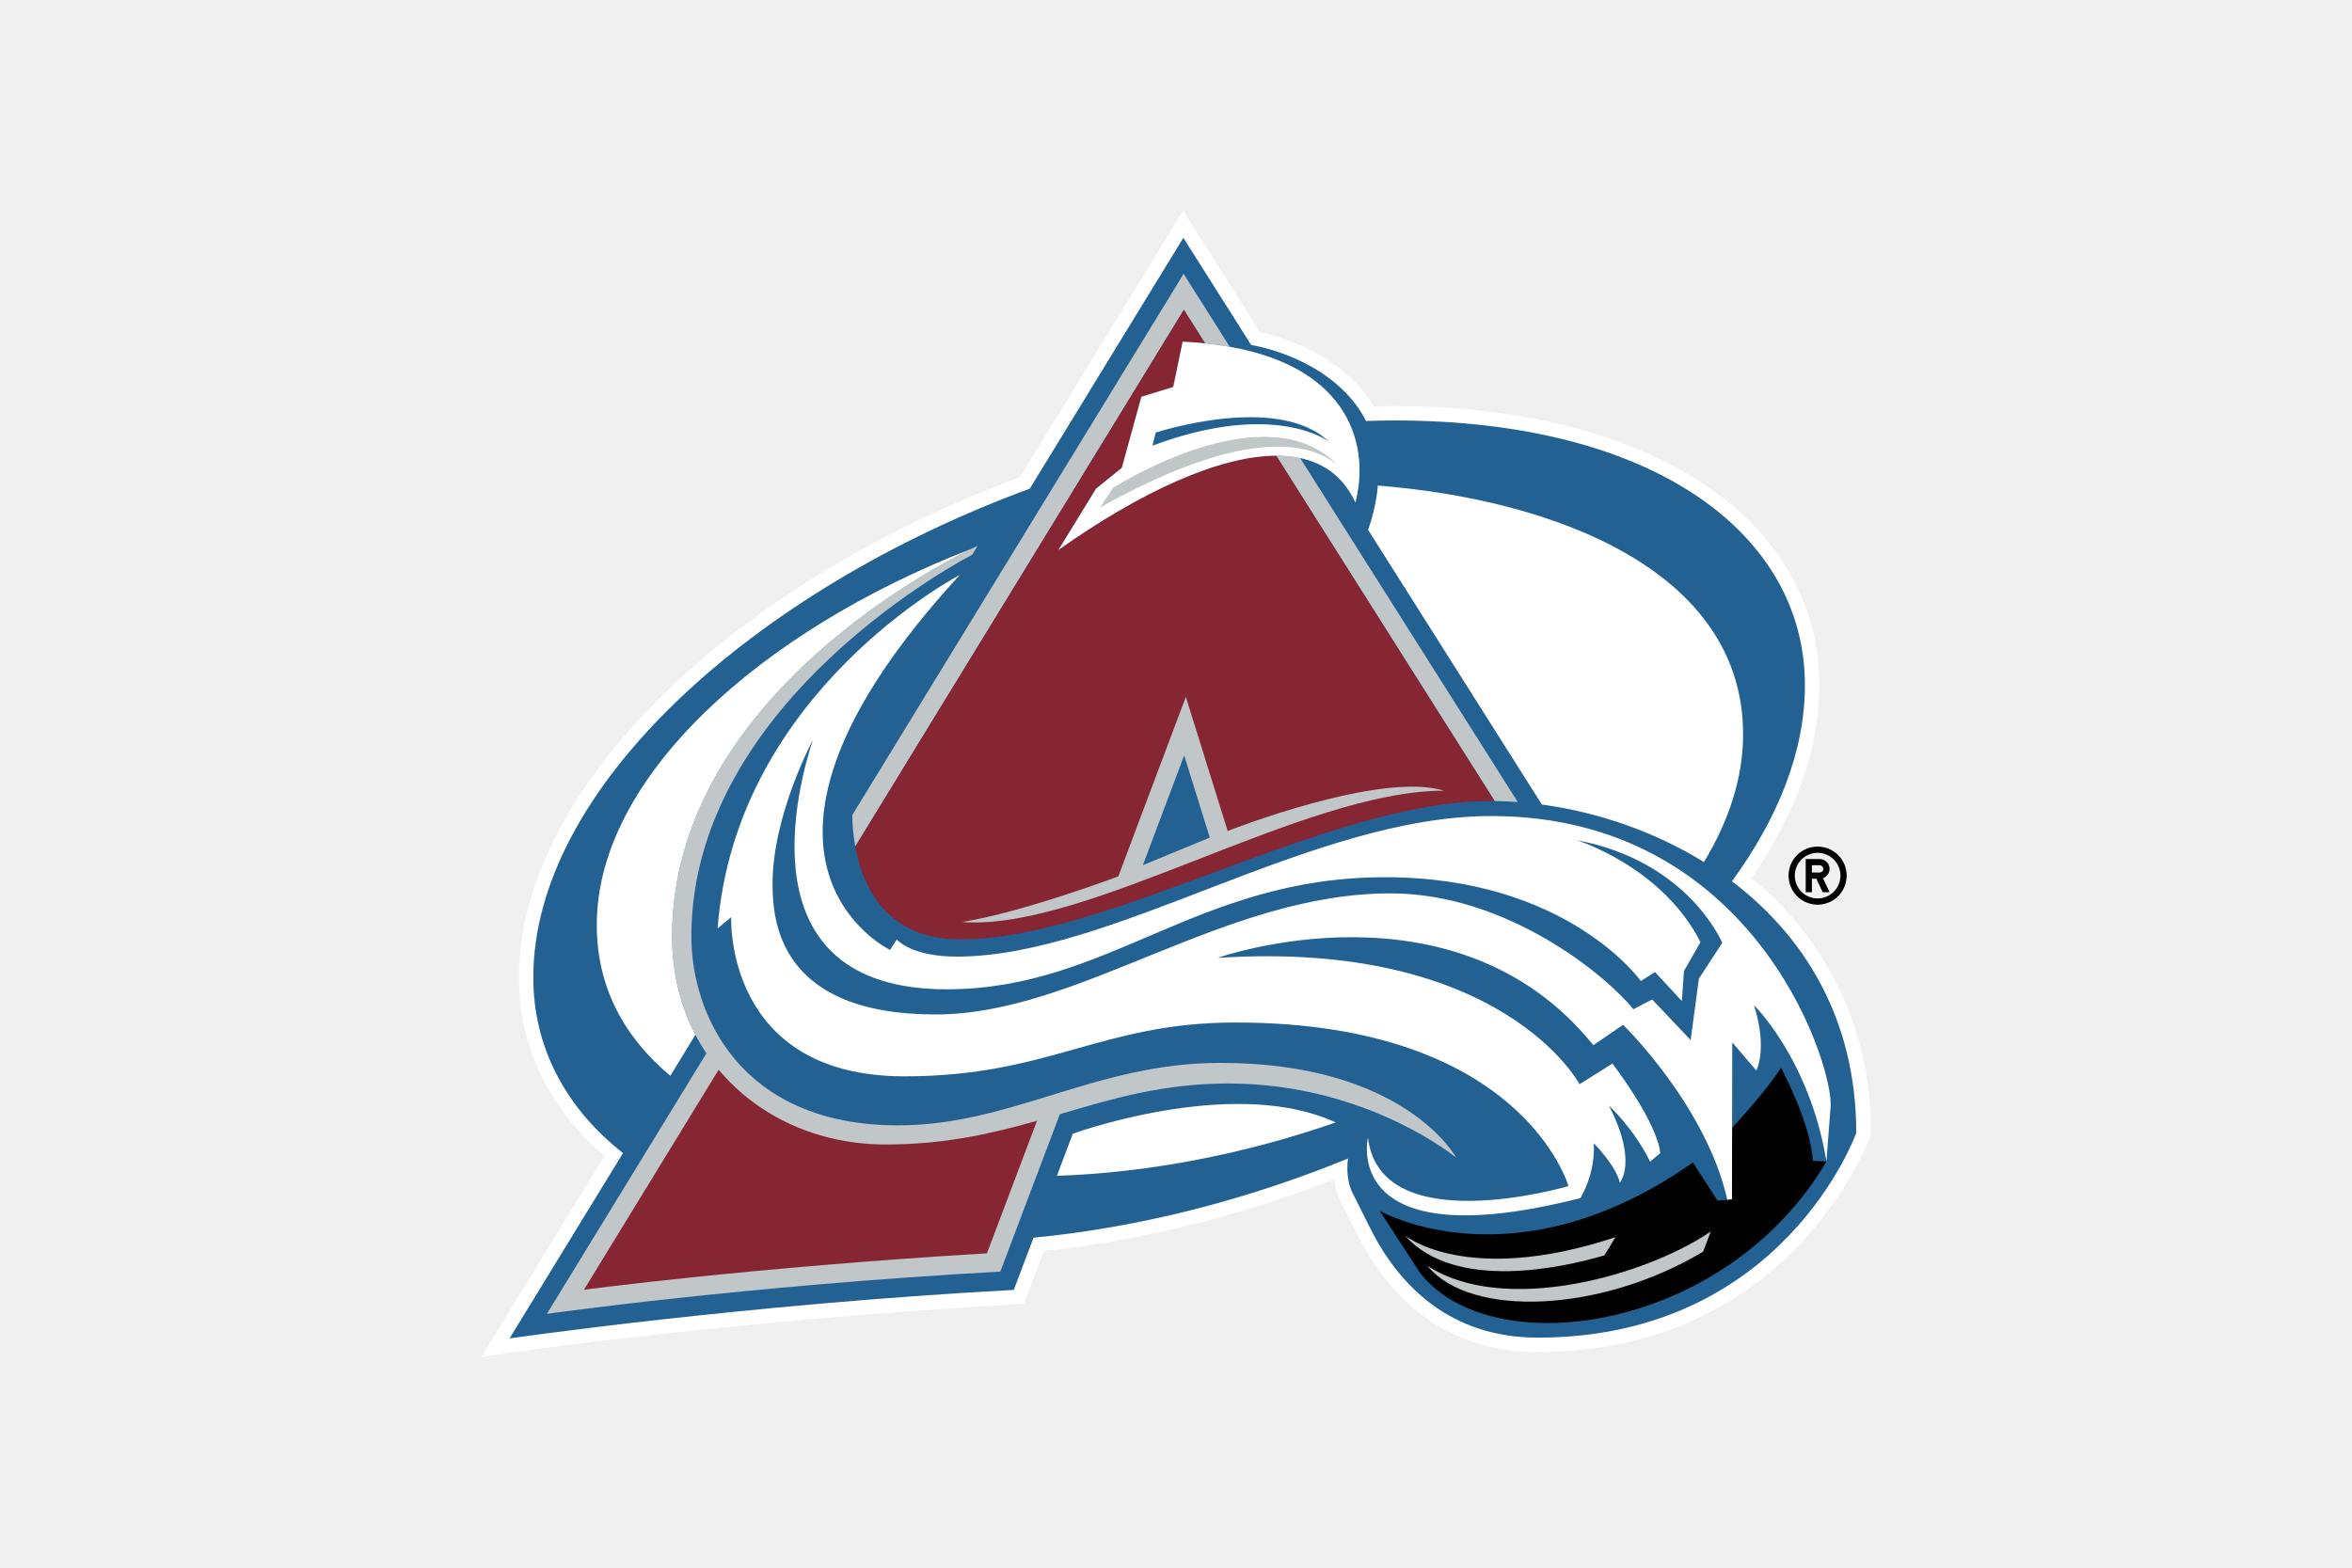
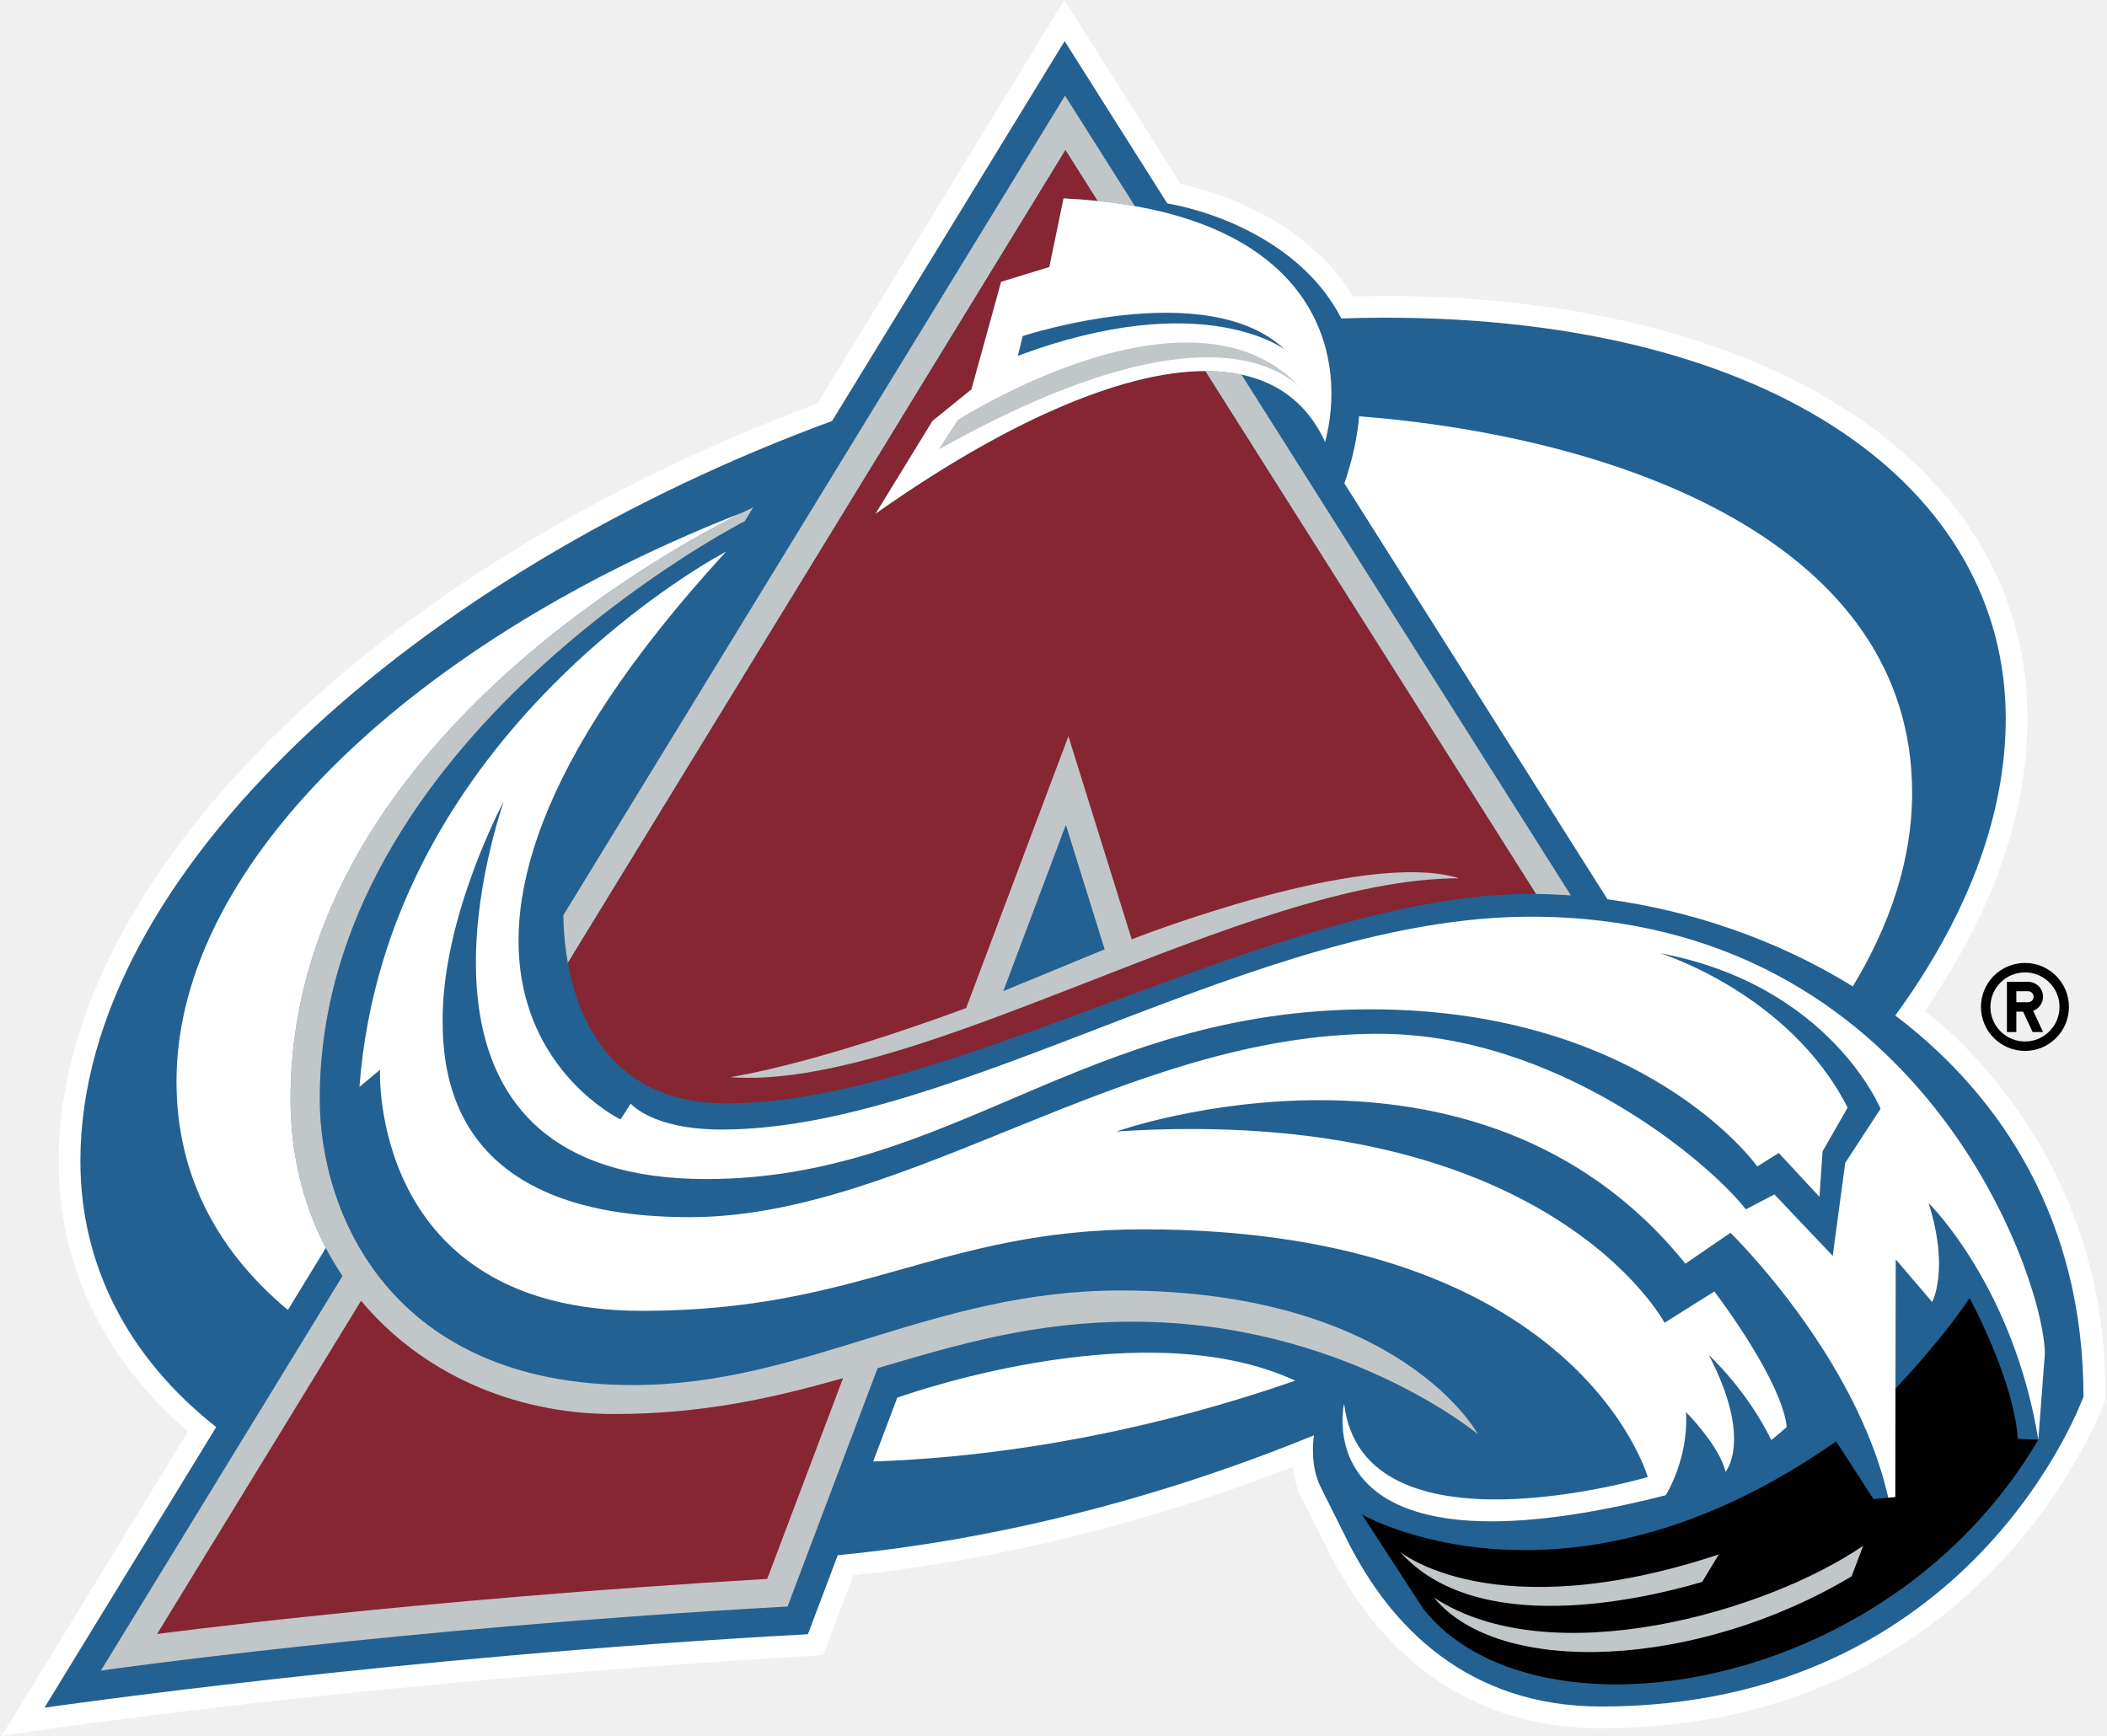
- <svg xmlns="http://www.w3.org/2000/svg" viewBox="0 0 960 640">
+ <svg xmlns="http://www.w3.org/2000/svg" width="568" height="468" viewBox="196 86 568 468">
  <path fill="#010101" d="M741.887 345.613c-6.547 0-11.863 5.307-11.863 11.858 0 6.545 5.316 11.86 11.863 11.86s11.853-5.315 11.853-11.86c0-6.551-5.307-11.858-11.853-11.858m0 21.173a9.3 9.3 0 0 1-9.315-9.315 9.303 9.303 0 0 1 9.315-9.308c5.146 0 9.313 4.162 9.313 9.308s-4.167 9.314-9.313 9.314m4.872-12.063a4.03 4.03 0 0 0-1.18-2.843 4.023 4.023 0 0 0-2.844-1.175h-5.714v13.537h2.54v-5.498h1.823l2.566 5.498h2.81l-2.68-5.733a4.029 4.029 0 0 0 2.68-3.786zm-4.024 1.48h-3.174v-2.962h3.174c.817 0 1.484.663 1.484 1.482a1.48 1.48 0 0 1-1.484 1.48Z" />
  <path fill="#fff" d="M714.85 358.586c18.315-26.534 27.711-53.05 27.711-78.876 0-68.127-69.669-113.92-173.378-113.92 0 0-4.954.086-8.399.139-10.49-17.192-30.027-26.767-46.455-30.272L482.912 86 416.35 194.772c-120.513 44.864-204.538 128.647-204.538 204.26 0 28.27 12.128 53.326 34.885 72.907L196.46 554s88.13-14.04 221.46-21.763l8.138-21.53c39.061-4.127 79.718-14.184 118.421-29.222.35 2.606.942 5.346 2.297 8.046l7.288 14.55c10.91 21.833 32.54 47.857 73.575 47.857 104.65 0 135.874-88.418 135.874-88.418 1.352-69.561-48.663-104.935-48.663-104.935" />
  <path fill="#236192" d="M706.919 359.784c18.873-25.87 29.783-53.148 29.783-80.074 0-61.405-61.145-108.063-167.519-108.063-3.859 0-7.727.088-11.602.209-9.866-19.305-32.101-28.377-46.914-31.024l-27.664-43.746-62.687 102.41c-112.004 41.174-202.645 121.83-202.645 199.538 0 27.978 12.73 52.879 36.61 71.714l-46.305 75.656s95.679-13.875 205.812-19.806l8.055-21.314c43.839-4.23 87.792-15.707 128.371-32.323-.245 1.668-1.001 8.336 1.802 13.945l7.28 14.572c11.527 23.038 32.41 44.605 68.336 44.605 100.388 0 130.026-83.566 130.026-83.566 0-46.674-21.424-80.54-50.74-102.734" />
  <path fill="#010101" d="M726.953 435.946c-6.404 9.756-16.892 21.162-19.977 24.458l-.057 29.191-1.889.188-3.983.38-10.068-15.575c-73.02 51.274-127.815 19.737-127.815 19.737l16.453 25.318c29.306 37.57 125.05 24.022 165.869-45.5l-5.537-.215c-.962-15.796-12.996-37.982-12.996-37.982" />
  <path fill="#c1c6c8" d="M619.493 327.425 530.68 187c-3.057-.656-6.333-.965-9.794-.965l89.171 140.989c3.098.039 6.25.16 9.437.4m-270.409 18.188 134.13-219.134 8.661 13.702c3.534.357 6.893.823 10.064 1.386l-18.832-29.778-135.24 220.95c.016 2.664.215 7.37 1.217 12.874" />
  <path fill="#c1c6c8" d="M498.034 433.915c-50.945 0-85.035 25.504-131.439 25.504-64.599 0-84.403-45.585-84.403-77.128 0-97.2 114.59-155.799 114.59-155.799l2.256-3.684c-.384.17-1.37.64-2.842 1.36-19.034 9.385-121.876 64.408-121.876 158.123 0 15.004 3.451 28.541 9.516 40.163a82 82 0 0 0 4.493 7.56l-65.124 106.374s80.35-11.457 185.1-17.27l24.284-64.26c21.246-6.254 41.978-12.527 68.735-12.527 56.666 0 93.087 30.34 93.087 30.34s-20.744-38.756-96.377-38.756" />
  <path fill="#862633" d="M520.885 186.036c-23.272.067-55.134 14.644-88.851 38.455l15.341-25.006 10.504-8.496 8.001-29.006 12.997-3.999 3.83-18.504c3.199.149 6.228.399 9.168.7l-8.662-13.702-134.129 219.135c2.855 15.696 12.285 37.884 42.808 37.884 61.12 0 149.485-56.497 216.705-56.497.477 0 .97.023 1.458.023zM293.337 436.699l-54.994 89.835s68.508-9.162 164.483-14.867l20.442-54.113c-18.233 5.179-37.513 9.679-61.804 9.679-27.354 0-52.068-11.27-68.127-30.535" />
  <path fill="#c1c6c8" d="m654.864 512.496 4.49-7.416c-60.803 20.142-85.928-.7-85.928-.7 20.565 23.115 64.783 13.005 81.438 8.116" />
  <path fill="#c1c6c8" d="M582.598 516.73c17.51 21.452 70.811 19.23 112.553-5.743l3.129-8.255c-26.162 17.953-84.341 34.58-115.682 13.998m-98.58-232.235-27.562 73.27s-38.372 14.5-63.69 18.64c50.771 3.844 138.953-53.616 196.582-53.616-25.94-8.106-88.264 16.455-88.264 16.455z" />
  <path fill="#236192" d="M483.331 308.383c-5.227 13.89-11.186 29.746-16.858 44.82l27.32-11.265a36948 36948 0 0 1-10.462-33.555" />
  <path fill="#fff" d="M396.195 224.168C310.24 257.587 243.58 317.41 243.58 377.566c0 25.99 11.621 46.228 30.02 61.612l10.236-16.722c-6.065-11.623-9.516-25.16-9.516-40.164 0-93.714 102.842-148.737 121.876-158.124m299.277 127.779c10.251-16.924 15.996-34.522 15.996-52.156 0-67.072-77.43-95.881-149.082-101.57-.469 5.556-1.729 11.58-3.972 18.103l70.927 112.13c22.141 2.99 45.497 10.697 66.131 23.493M530.678 187.002c10.088 2.154 17.882 7.976 22.546 18.16 5.815-22.184-1.444-54.78-51.285-63.596a135 135 0 0 0-10.064-1.386 163 163 0 0 0-9.168-.7l-3.83 18.505-12.998 3.996-8 29.007-10.504 8.497-15.34 25.005c33.715-23.81 65.578-38.389 88.85-38.455 3.461 0 6.737.31 9.793.967" />
  <path fill="#fff" d="M608.653 333.144c-73.648 0-154.557 57.384-218.077 57.384-18.856 0-24.543-6.998-24.543-6.998l-2.751 4.272s-77.863-37.376 28.46-153.086c0 0-91.548 47.735-98.84 144.314l5.538-4.62s-2.881 64.995 70.716 64.995c59.192 0 80.183-21.973 135.1-21.973 117.158 0 135.931 66.788 135.931 66.788s-76.778 22.633-81.842-19.765c0 0-11.712 49.672 86.694 24.673 0 0 6.216-9.729 5.474-22.413 0 0 9.081 9.123 10.655 16.09 0 0 7.452-8.519-4.5-31.474 0 0 10.201 9.325 16.842 22.923l4.117-3.465s.309-9.936-19.465-36.61l-13.445 8.444s-31.319-59.163-147.753-51.567c0 0 96.964-34.395 153.374 35.633l12.153-8.317s33.843 32.89 42.539 71.411l1.889-.188.057-29.19.072-34.87 9.809 11.484s4.748-8.633-.944-26.672c0 0 22.78 22.262 29.573 63.796l1.755-23.116c0-19.915-33.069-117.884-138.588-117.884m84.775 66.389-3.363 25.062-15.719-16.575-7.692 4.019c-10.575-13.398-51.335-47.326-99.062-47.326-68.467 0-127.043 49.439-185.682 49.439-64.007 0-66.585-38.214-66.585-53.337 0-28.074 16.436-58.686 16.436-58.686-5.629 17.176-29.62 101.75 54.6 101.75 66.275 0 101.788-45.76 179.038-45.76 74.327 0 104.332 42.367 104.332 42.367l5.78-3.643 10.97 11.819.838-12.227 6.753-11.814C678.464 353.827 643.578 343 643.578 343c45.69 8.58 59.377 41.928 59.377 41.928z" />
  <path fill="#fff" d="m437.882 462.816-6.498 17.213c38.582-1.338 77.607-9.212 113.785-21.796-39.674-18.412-101.004 2.369-107.287 4.583" />
  <path fill="#236192" d="M542.383 180.27c-21.009-19.993-70.674-3.668-70.674-3.668l-1.329 5.338c49.997-18.668 72.003-1.67 72.003-1.67" />
  <path fill="#c1c6c8" d="M449.04 207.163c62.165-34.757 87.608-25.42 97.168-17.049-29.595-31.056-91.994 9.12-91.994 9.12z" />
</svg>
